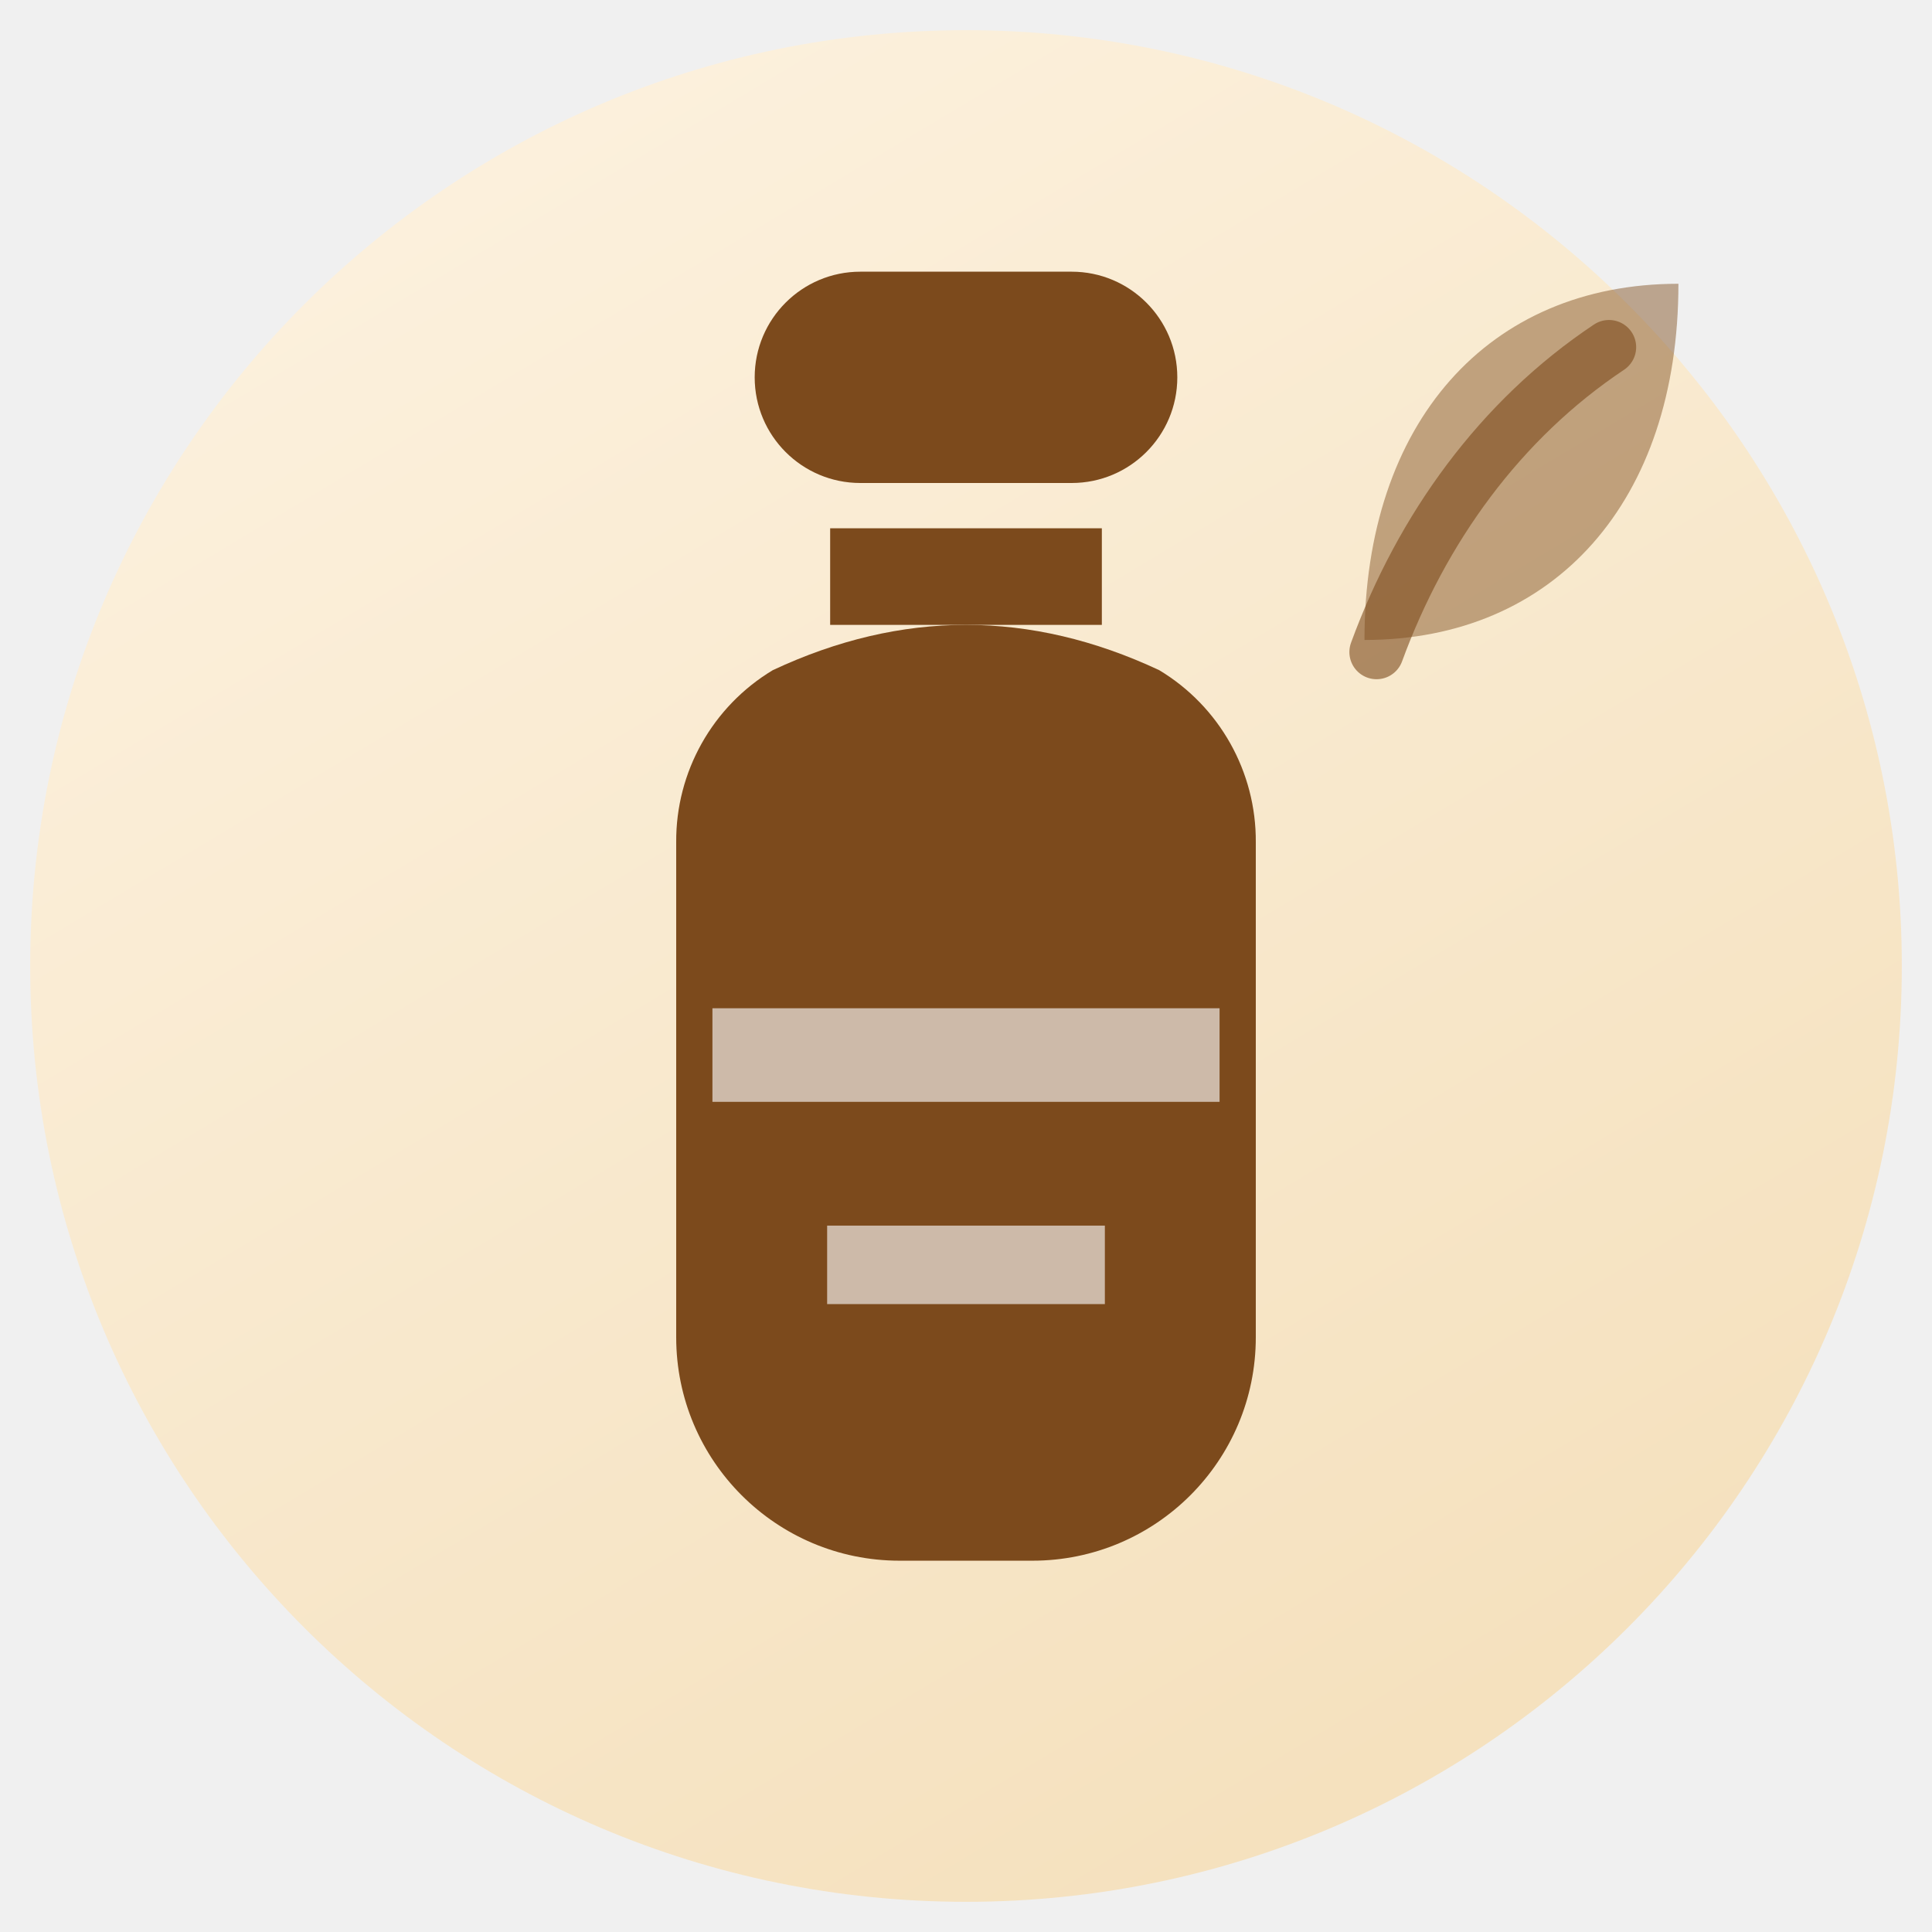
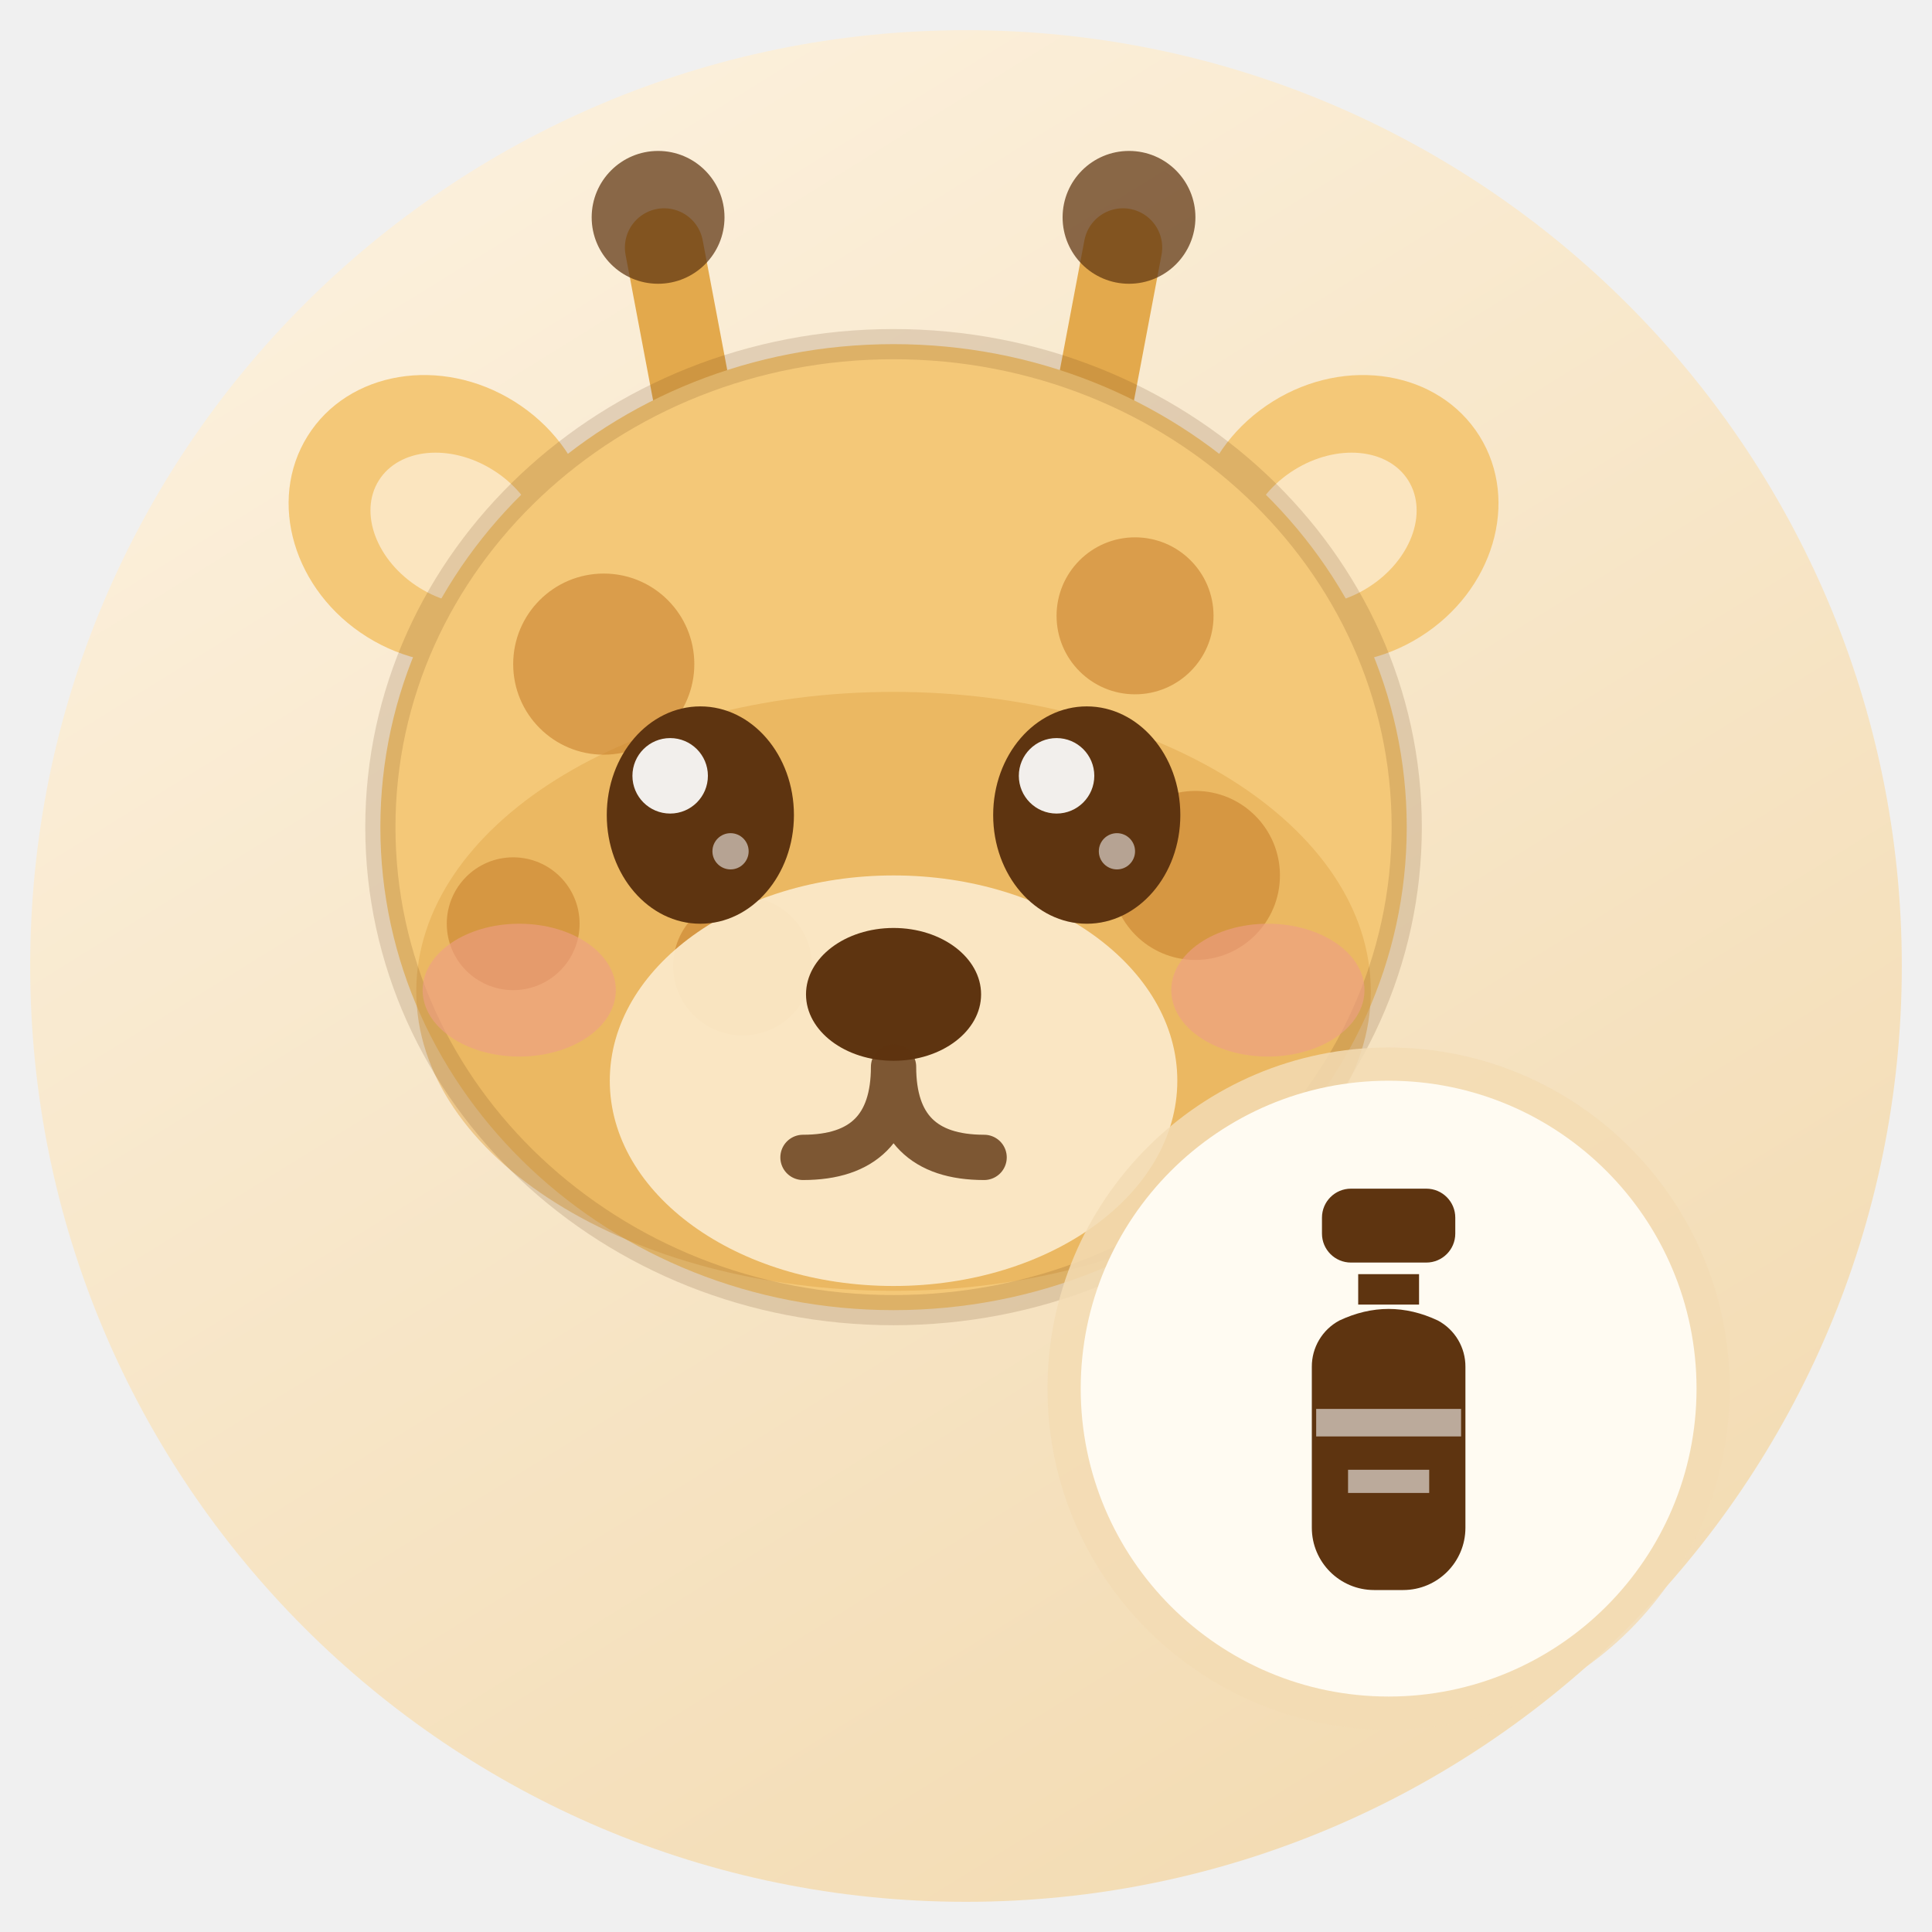
- <svg xmlns="http://www.w3.org/2000/svg" viewBox="0 0 64 64" width="64" height="64" role="img" aria-label="milk (safari)">
+ <svg xmlns="http://www.w3.org/2000/svg" viewBox="0 0 64 64" width="64" height="64" role="img" aria-label="giraffe — milk">
  <defs>
-     <linearGradient id="d-safari-milk" x1="0" y1="0" x2="0.6" y2="1">
+     <linearGradient id="d-safari-milk" x1="0" y1="0" x2="0.62" y2="1">
      <stop offset="0" stop-color="#FDF3E2" />
-       <stop offset="1" stop-color="#F5E1BE" />
+       <stop offset="1" stop-color="#F3DCB4" />
    </linearGradient>
  </defs>
  <circle cx="32" cy="32" r="31" fill="url(#d-safari-milk)" />
-   <path d="M55.6 9.4c0 7.2-4.1 11.8-10.4 11.8 0-7.2 4.1-11.8 10.4-11.8Z" fill="#7C4A1C" fill-opacity=".46" />
-   <path d="M45.6 21.6c1.5-4.1 4.1-7.7 7.7-10.1" stroke="#7C4A1C" stroke-opacity=".6" stroke-width="1.8" fill="none" stroke-linecap="round" />
-   <rect x="25" y="9" width="14" height="7" rx="3.5" fill="#7C4A1C" />
-   <path d="M27.5 17.5h9v3.2h-9z" fill="#7C4A1C" />
-   <path d="M25.6 22.2q6.4-3 12.8 0a6.6 6.6 0 0 1 3.2 5.7v16.4a7.4 7.4 0 0 1-7.4 7.4h-4.4a7.4 7.4 0 0 1-7.4-7.4V27.9a6.6 6.6 0 0 1 3.2-5.7Z" fill="#7C4A1C" />
-   <path d="M23.6 33.4h16.8v3.1H23.6zM27.4 40.6h9.2v2.6h-9.2z" fill="#fff" fill-opacity=".62" />
+   <g transform="rotate(-58 14.6 17.2)">
+     <ellipse cx="14.6" cy="17.2" rx="4.6" ry="5.2" fill="#F4C878" />
+     <ellipse cx="14.6" cy="17.8" rx="2.3" ry="3.02" fill="#FCEACB" fill-opacity=".85" />
+   </g>
+   <g transform="rotate(58 44.6 17.2)">
+     <ellipse cx="44.6" cy="17.2" rx="4.6" ry="5.2" fill="#F4C878" />
+     <ellipse cx="44.6" cy="17.8" rx="2.3" ry="3.02" fill="#FCEACB" fill-opacity=".85" />
+   </g>
+   <path d="M23.4 15.6 L22 8.2" fill="none" stroke="#E3A94C" stroke-width="2.6" stroke-linecap="round" stroke-linejoin="round" />
+   <circle cx="21.8" cy="7.2" r="2.2" fill="#5E3410" fill-opacity=".72" />
+   <path d="M35.8 15.6 L37.2 8.2" fill="none" stroke="#E3A94C" stroke-width="2.6" stroke-linecap="round" stroke-linejoin="round" />
+   <circle cx="37.4" cy="7.2" r="2.2" fill="#5E3410" fill-opacity=".72" />
+   <ellipse cx="29.6" cy="27.4" rx="17" ry="16" fill="#F4C878" />
+   <ellipse cx="29.6" cy="32.84" rx="15.81" ry="9.92" fill="#E3A94C" fill-opacity=".5" />
+   <ellipse cx="29.6" cy="27.4" rx="17" ry="16" fill="none" stroke="#5E3410" stroke-opacity=".16" stroke-width="1" />
+   <circle cx="20" cy="22" r="3" fill="#C9832F" fill-opacity=".62" />
+   <circle cx="37.6" cy="20.4" r="2.6" fill="#C9832F" fill-opacity=".62" />
+   <circle cx="24.6" cy="32" r="2.3" fill="#C9832F" fill-opacity=".62" />
+   <circle cx="39.6" cy="29" r="2.8" fill="#C9832F" fill-opacity=".62" />
+   <circle cx="17" cy="30.6" r="2.2" fill="#C9832F" fill-opacity=".62" />
+   <ellipse cx="29.6" cy="35.8" rx="9.4" ry="6.8" fill="#FCEACB" fill-opacity=".92" />
+   <ellipse cx="29.6" cy="32.94" rx="2.9" ry="2.2" fill="#5E3410" />
+   <path d="M29.6 35.34 q0 3 -3 3M29.6 35.34 q0 3 3 3" fill="none" stroke="#5E3410" stroke-width="1.5" stroke-linecap="round" stroke-linejoin="round" stroke-opacity=".8" />
+   <ellipse cx="23.2" cy="27" rx="3.1" ry="3.6" fill="#5E3410" />
+   <circle cx="22.2" cy="25.7" r="1.25" fill="#fff" fill-opacity=".92" />
+   <circle cx="24.2" cy="28.2" r="0.6" fill="#fff" fill-opacity=".55" />
+   <ellipse cx="36" cy="27" rx="3.1" ry="3.6" fill="#5E3410" />
+   <circle cx="35" cy="25.7" r="1.25" fill="#fff" fill-opacity=".92" />
+   <circle cx="37" cy="28.2" r="0.6" fill="#fff" fill-opacity=".55" />
+   <ellipse cx="17.2" cy="32.8" rx="3.2" ry="2.2" fill="#EE9E86" fill-opacity=".62" />
+   <ellipse cx="42" cy="32.8" rx="3.2" ry="2.2" fill="#EE9E86" fill-opacity=".62" />
+   <circle cx="46" cy="46" r="11.3" fill="#F3DCB4" fill-opacity=".85" />
+   <circle cx="46" cy="46" r="10.2" fill="#FFFBF2" />
+   <g transform="translate(38.32 38.32) scale(0.48)">
+     <path d="M13.4 2.2h5.2a2 2 0 0 1 2 2v1.1a2 2 0 0 1-2 2h-5.2a2 2 0 0 1-2-2V4.2a2 2 0 0 1 2-2Z" fill="#5E3410" />
+     <path d="M13.9 8.1h4.2v2.1h-4.2z" fill="#5E3410" />
+     <path d="M12.6 11.3q3.4-1.6 6.8 0a3.6 3.6 0 0 1 1.9 3.2v11.1a4.3 4.3 0 0 1-4.3 4.3h-2a4.3 4.3 0 0 1-4.3-4.3V14.5a3.6 3.6 0 0 1 1.9-3.2Z" fill="#5E3410" />
+     <path d="M11 17.4h10v1.9H11zM13.2 21.6h5.6v1.6h-5.6z" fill="#fff" fill-opacity=".58" />
+   </g>
</svg>
